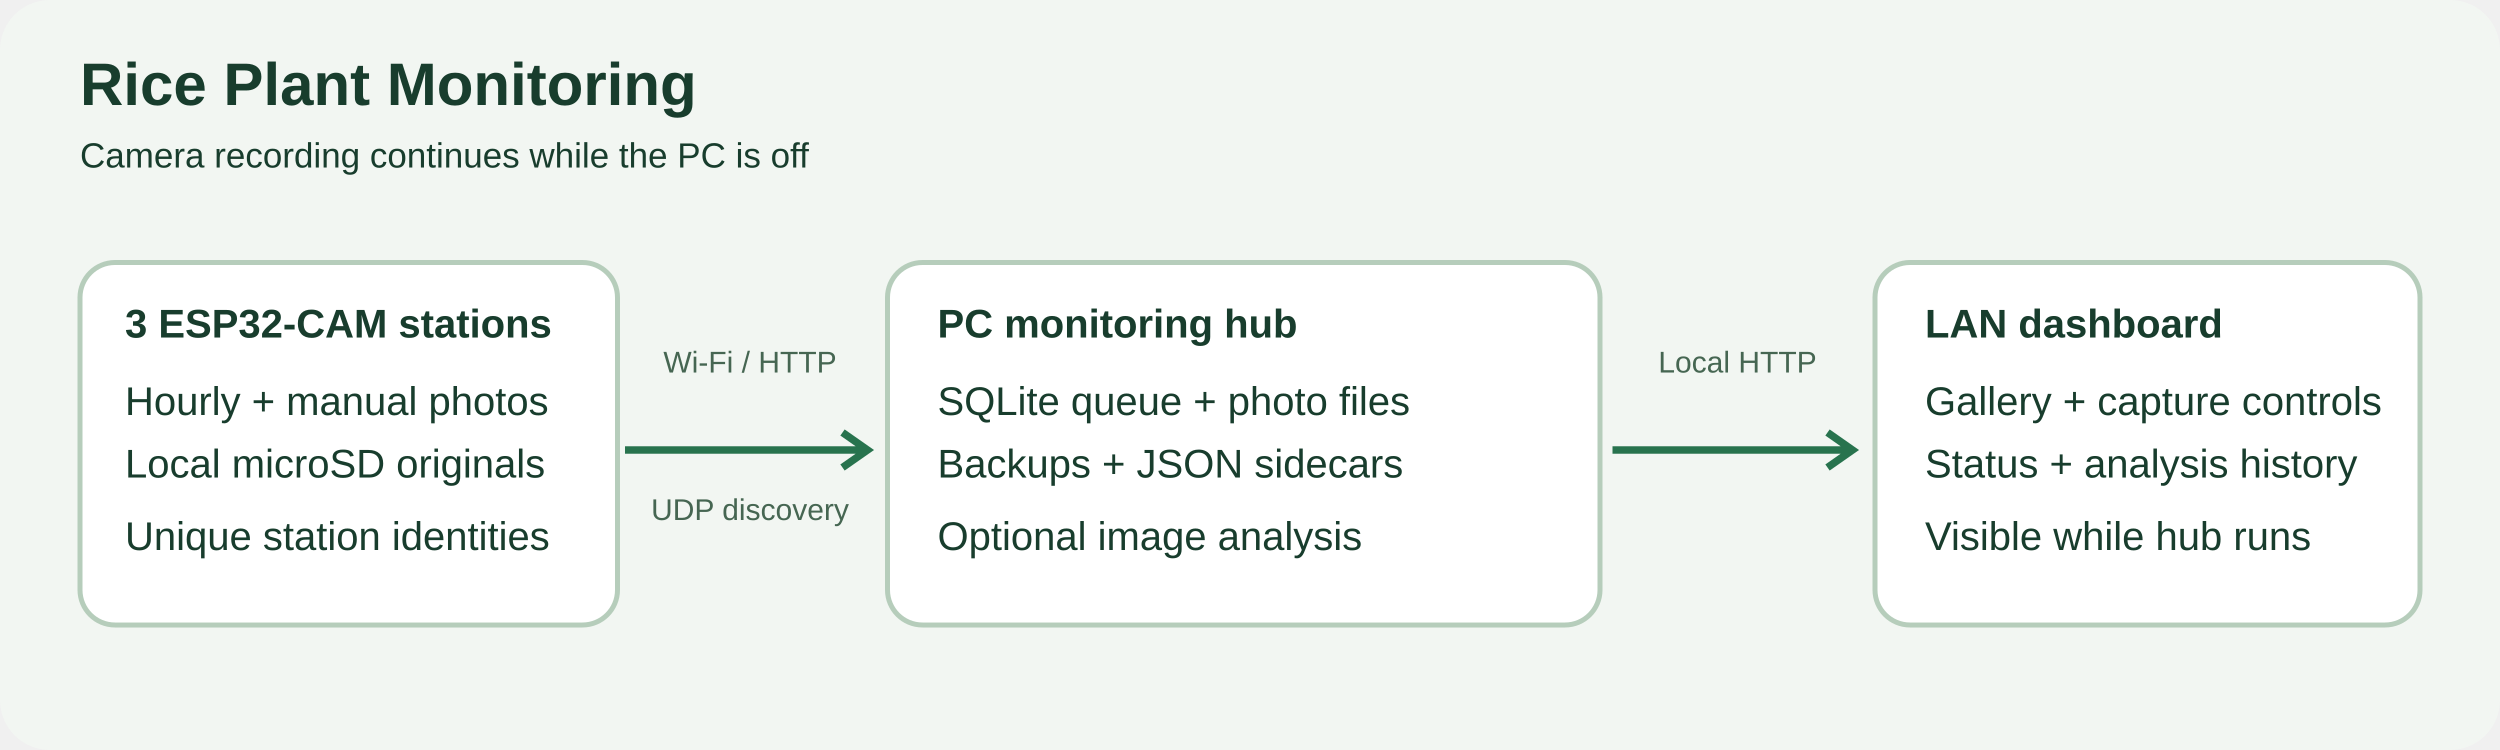
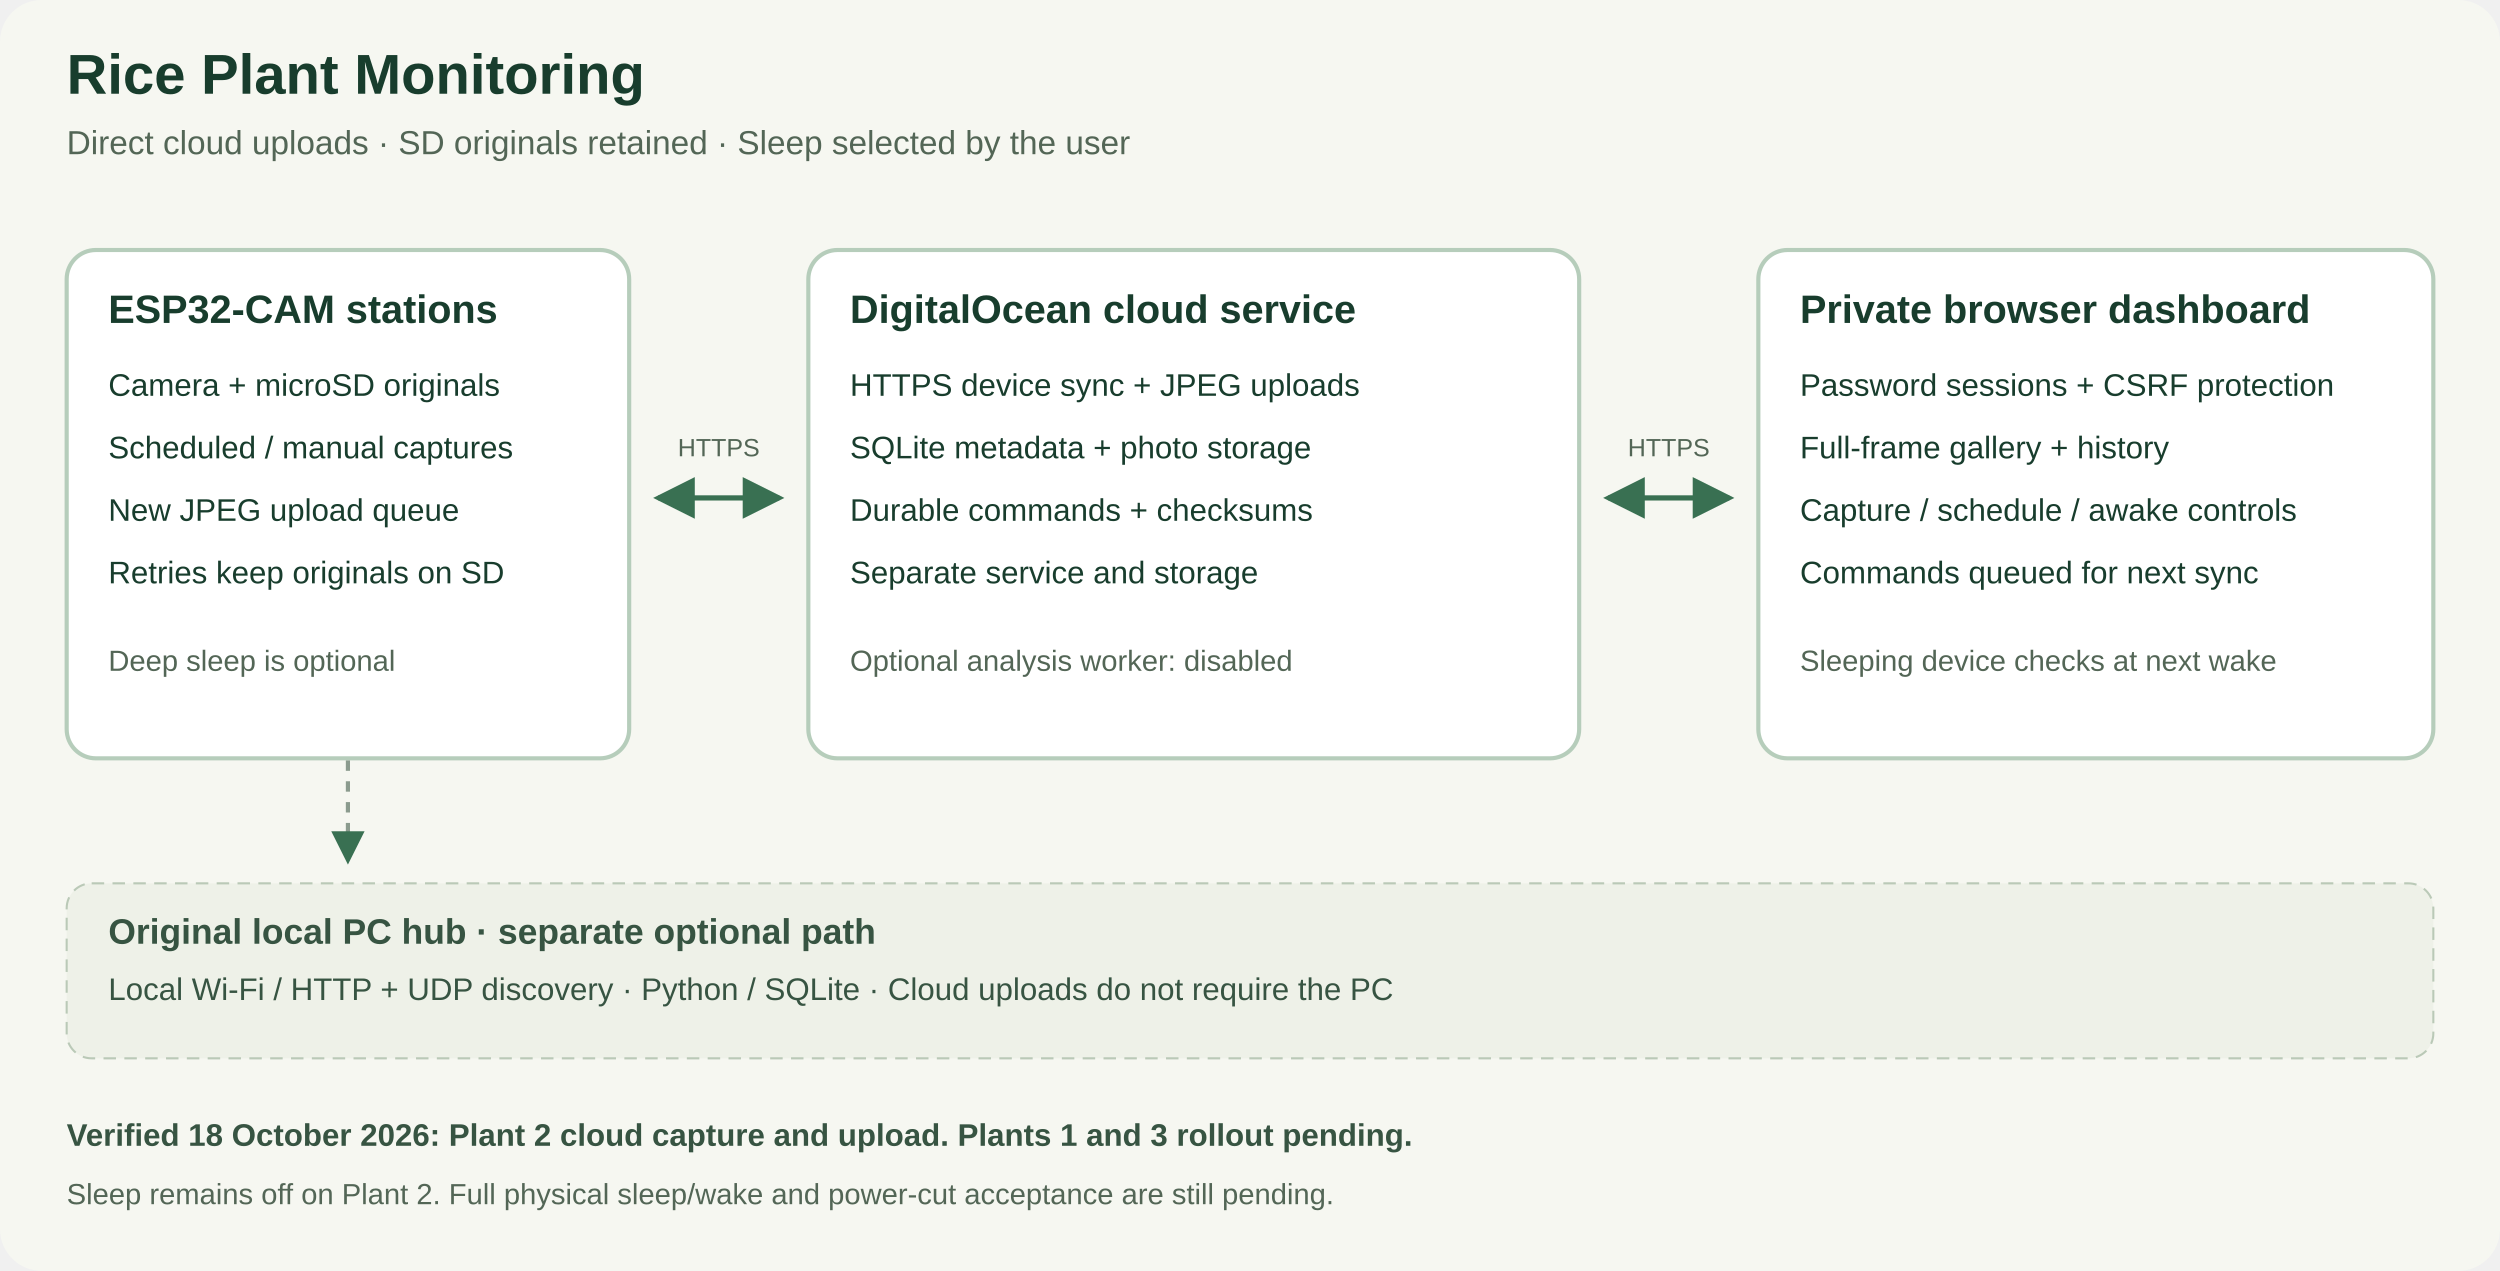
- <svg xmlns="http://www.w3.org/2000/svg" width="1000" height="300" viewBox="0 0 1000 300" role="img" aria-labelledby="title desc">
-   <rect width="1000" height="300" rx="20" fill="#f2f6f2" />
+ <svg xmlns="http://www.w3.org/2000/svg" width="1200" height="610" viewBox="0 0 1200 610" role="img" aria-labelledby="title desc">
+   <defs>
+     <marker id="arrow" markerWidth="8" markerHeight="8" refX="7" refY="4" orient="auto-start-reverse">
+       <path d="M0 0L8 4L0 8" fill="#397052" />
+     </marker>
+   </defs>
+   <rect width="1200" height="610" rx="20" fill="#f6f7f1" />
  <g font-family="Arial,sans-serif" fill="#183d2d">
-     <text x="32" y="42" font-size="24" font-weight="bold">Rice Plant Monitoring</text>
-     <text x="32" y="67" font-size="14">Camera recording continues while the PC is off</text>
+     <text x="32" y="45" font-size="27" font-weight="bold">Rice Plant Monitoring</text>
+     <text x="32" y="74" font-size="16" fill="#536656">Direct cloud uploads · SD originals retained · Sleep selected by the user</text>
  </g>
-   <g fill="white" stroke="#b6cdbb" stroke-width="2">
-     <rect x="32" y="105" width="215" height="145" rx="14" />
-     <rect x="355" y="105" width="285" height="145" rx="14" />
-     <rect x="750" y="105" width="218" height="145" rx="14" />
+   <g fill="#fff" stroke="#b6cdbb" stroke-width="2">
+     <rect x="32" y="120" width="270" height="244" rx="14" />
+     <rect x="388" y="120" width="370" height="244" rx="14" />
+     <rect x="844" y="120" width="324" height="244" rx="14" />
  </g>
-   <g font-family="Arial,sans-serif" fill="#183d2d" font-size="16">
-     <text x="50" y="135" font-weight="bold">3 ESP32-CAM stations</text>
-     <text x="50" y="166">Hourly + manual photos</text>
-     <text x="50" y="191">Local microSD originals</text>
-     <text x="50" y="220">Unique station identities</text>
-     <text x="375" y="135" font-weight="bold">PC monitoring hub</text>
-     <text x="375" y="166">SQLite queue + photo files</text>
-     <text x="375" y="191">Backups + JSON sidecars</text>
-     <text x="375" y="220">Optional image analysis</text>
-     <text x="770" y="135" font-weight="bold">LAN dashboard</text>
-     <text x="770" y="166">Gallery + capture controls</text>
-     <text x="770" y="191">Status + analysis history</text>
-     <text x="770" y="220">Visible while hub runs</text>
+   <g font-family="Arial,sans-serif" fill="#183d2d">
+     <text x="52" y="155" font-size="19" font-weight="bold">ESP32-CAM stations</text>
+     <text x="52" y="190" font-size="15">Camera + microSD originals</text>
+     <text x="52" y="220" font-size="15">Scheduled / manual captures</text>
+     <text x="52" y="250" font-size="15">New JPEG upload queue</text>
+     <text x="52" y="280" font-size="15">Retries keep originals on SD</text>
+     <text x="52" y="322" font-size="14" fill="#536656">Deep sleep is optional</text>
+     <text x="408" y="155" font-size="19" font-weight="bold">DigitalOcean cloud service</text>
+     <text x="408" y="190" font-size="15">HTTPS device sync + JPEG uploads</text>
+     <text x="408" y="220" font-size="15">SQLite metadata + photo storage</text>
+     <text x="408" y="250" font-size="15">Durable commands + checksums</text>
+     <text x="408" y="280" font-size="15">Separate service and storage</text>
+     <text x="408" y="322" font-size="14" fill="#536656">Optional analysis worker: disabled</text>
+     <text x="864" y="155" font-size="19" font-weight="bold">Private browser dashboard</text>
+     <text x="864" y="190" font-size="15">Password sessions + CSRF protection</text>
+     <text x="864" y="220" font-size="15">Full-frame gallery + history</text>
+     <text x="864" y="250" font-size="15">Capture / schedule / awake controls</text>
+     <text x="864" y="280" font-size="15">Commands queued for next sync</text>
+     <text x="864" y="322" font-size="14" fill="#536656">Sleeping device checks at next wake</text>
  </g>
-   <g stroke="#28734e" stroke-width="3">
-     <path d="M250 180H347m-10-7 10 7-10 7" fill="none" />
-     <path d="M645 180H741m-10-7 10 7-10 7" fill="none" />
+   <g stroke="#397052" stroke-width="2.5" fill="none" marker-start="url(#arrow)" marker-end="url(#arrow)">
+     <path d="M316 239H374" />
+     <path d="M772 239H830" />
  </g>
-   <g font-family="Arial,sans-serif" font-size="12" text-anchor="middle" fill="#466652">
-     <text x="300" y="149">Wi-Fi / HTTP</text>
-     <text x="300" y="208">UDP discovery</text>
-     <text x="695" y="149">Local HTTP</text>
+   <g font-family="Arial,sans-serif" font-size="12" text-anchor="middle" fill="#536656">
+     <text x="345" y="219">HTTPS</text>
+     <text x="801" y="219">HTTPS</text>
+   </g>
+   <path d="M167 365V413" fill="none" stroke="#8b9b8e" stroke-width="2" stroke-dasharray="5 5" marker-end="url(#arrow)" />
+   <rect x="32" y="424" width="1136" height="84" rx="12" fill="#eef1e8" stroke="#bac9b7" stroke-dasharray="6 4" />
+   <g font-family="Arial,sans-serif" fill="#375442">
+     <text x="52" y="453" font-size="17" font-weight="bold">Original local PC hub · separate optional path</text>
+     <text x="52" y="480" font-size="15">Local Wi-Fi / HTTP + UDP discovery · Python / SQLite · Cloud uploads do not require the PC</text>
+     <text x="32" y="550" font-size="15" font-weight="bold">Verified 18 October 2026: Plant 2 cloud capture and upload. Plants 1 and 3 rollout pending.</text>
+     <text x="32" y="578" font-size="14" fill="#536656">Sleep remains off on Plant 2. Full physical sleep/wake and power-cut acceptance are still pending.</text>
  </g>
</svg>
